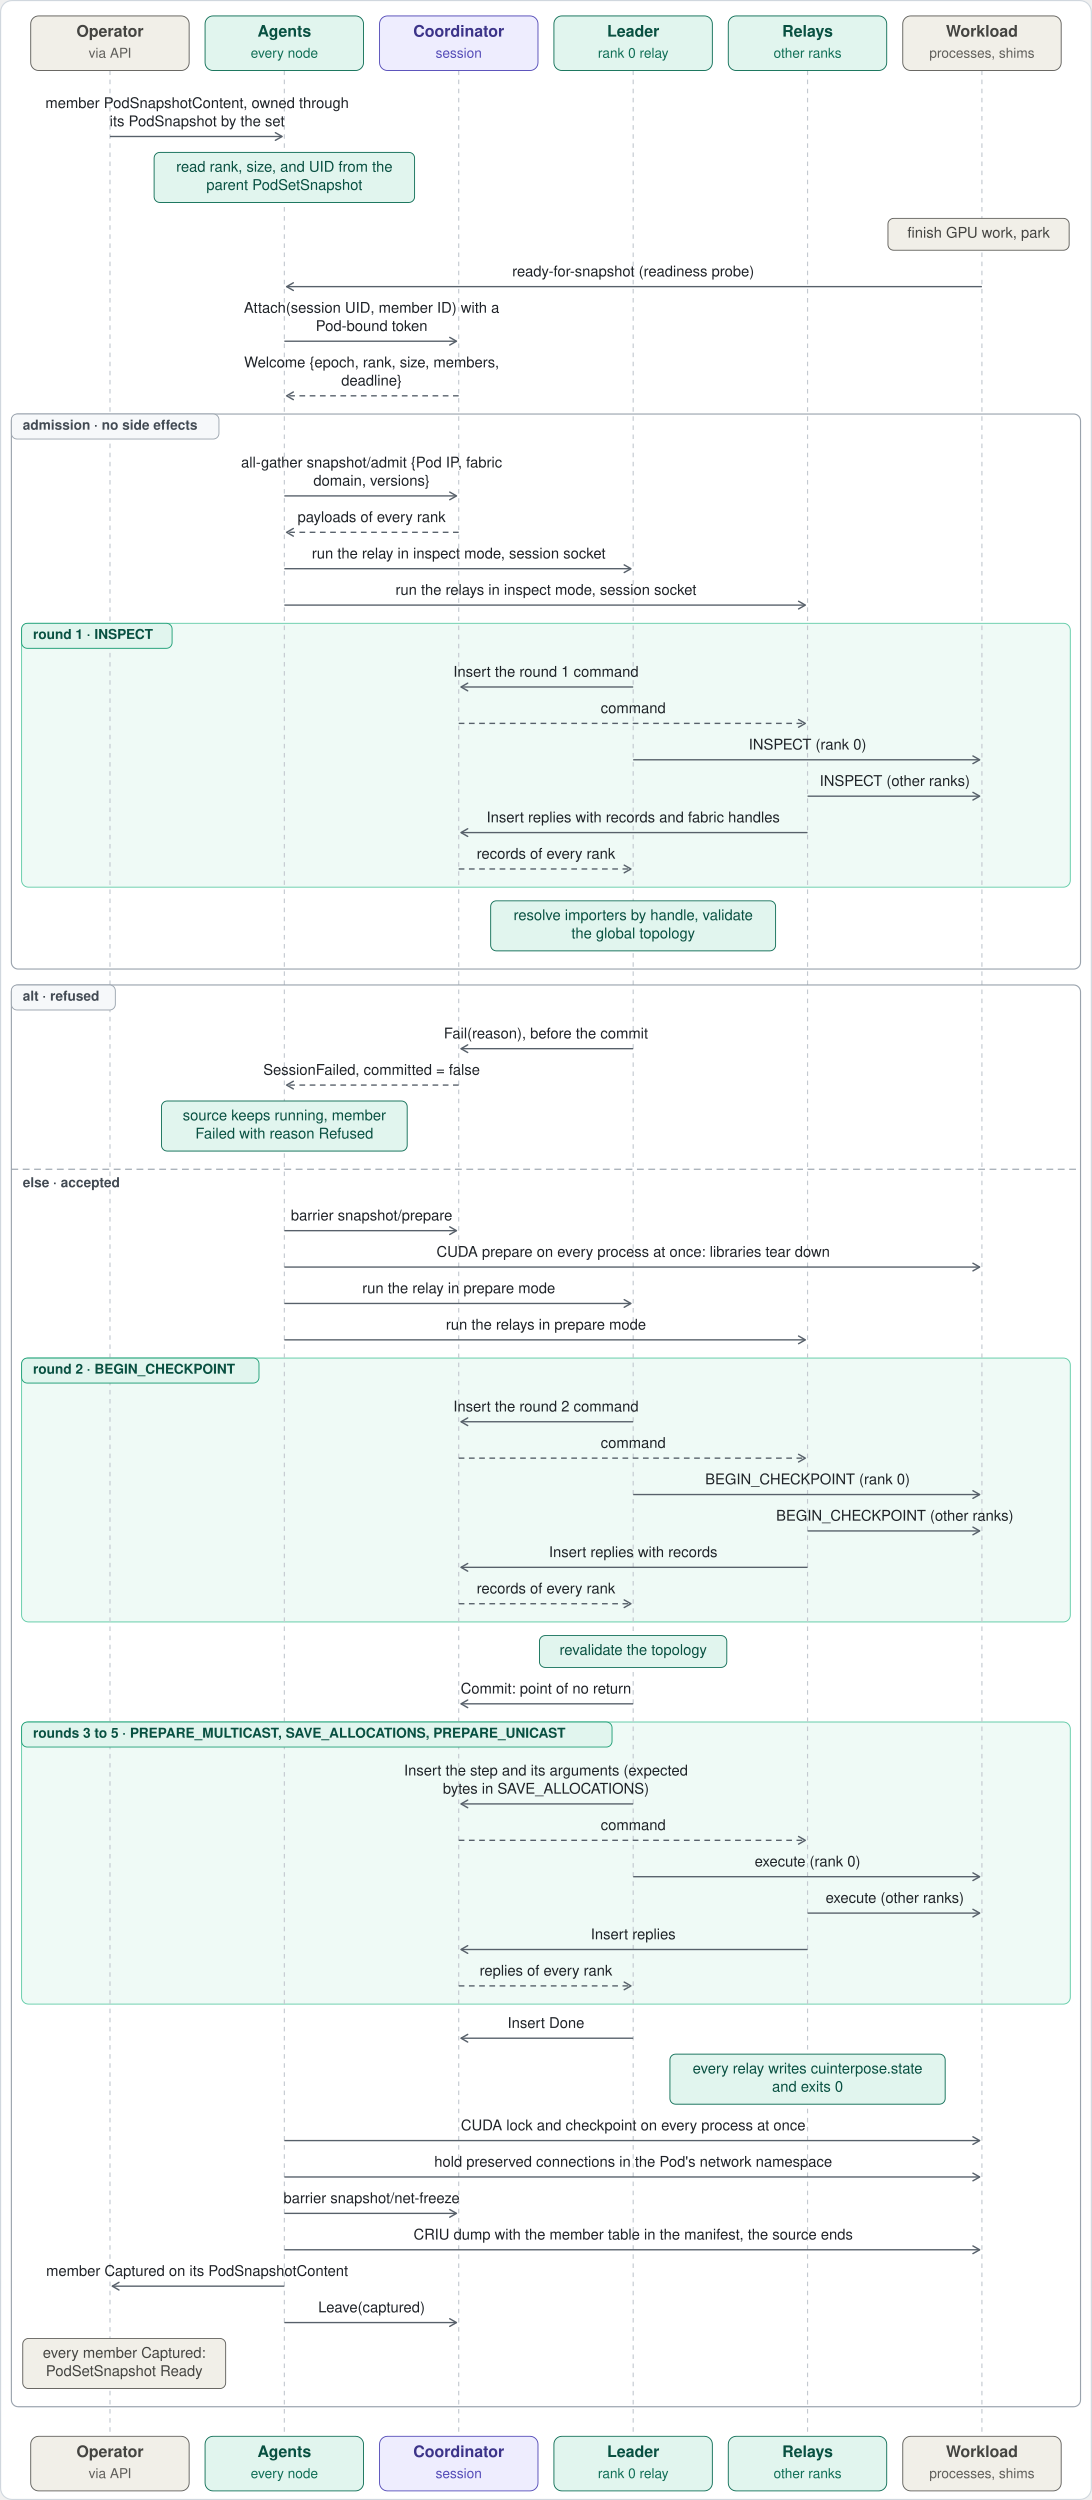
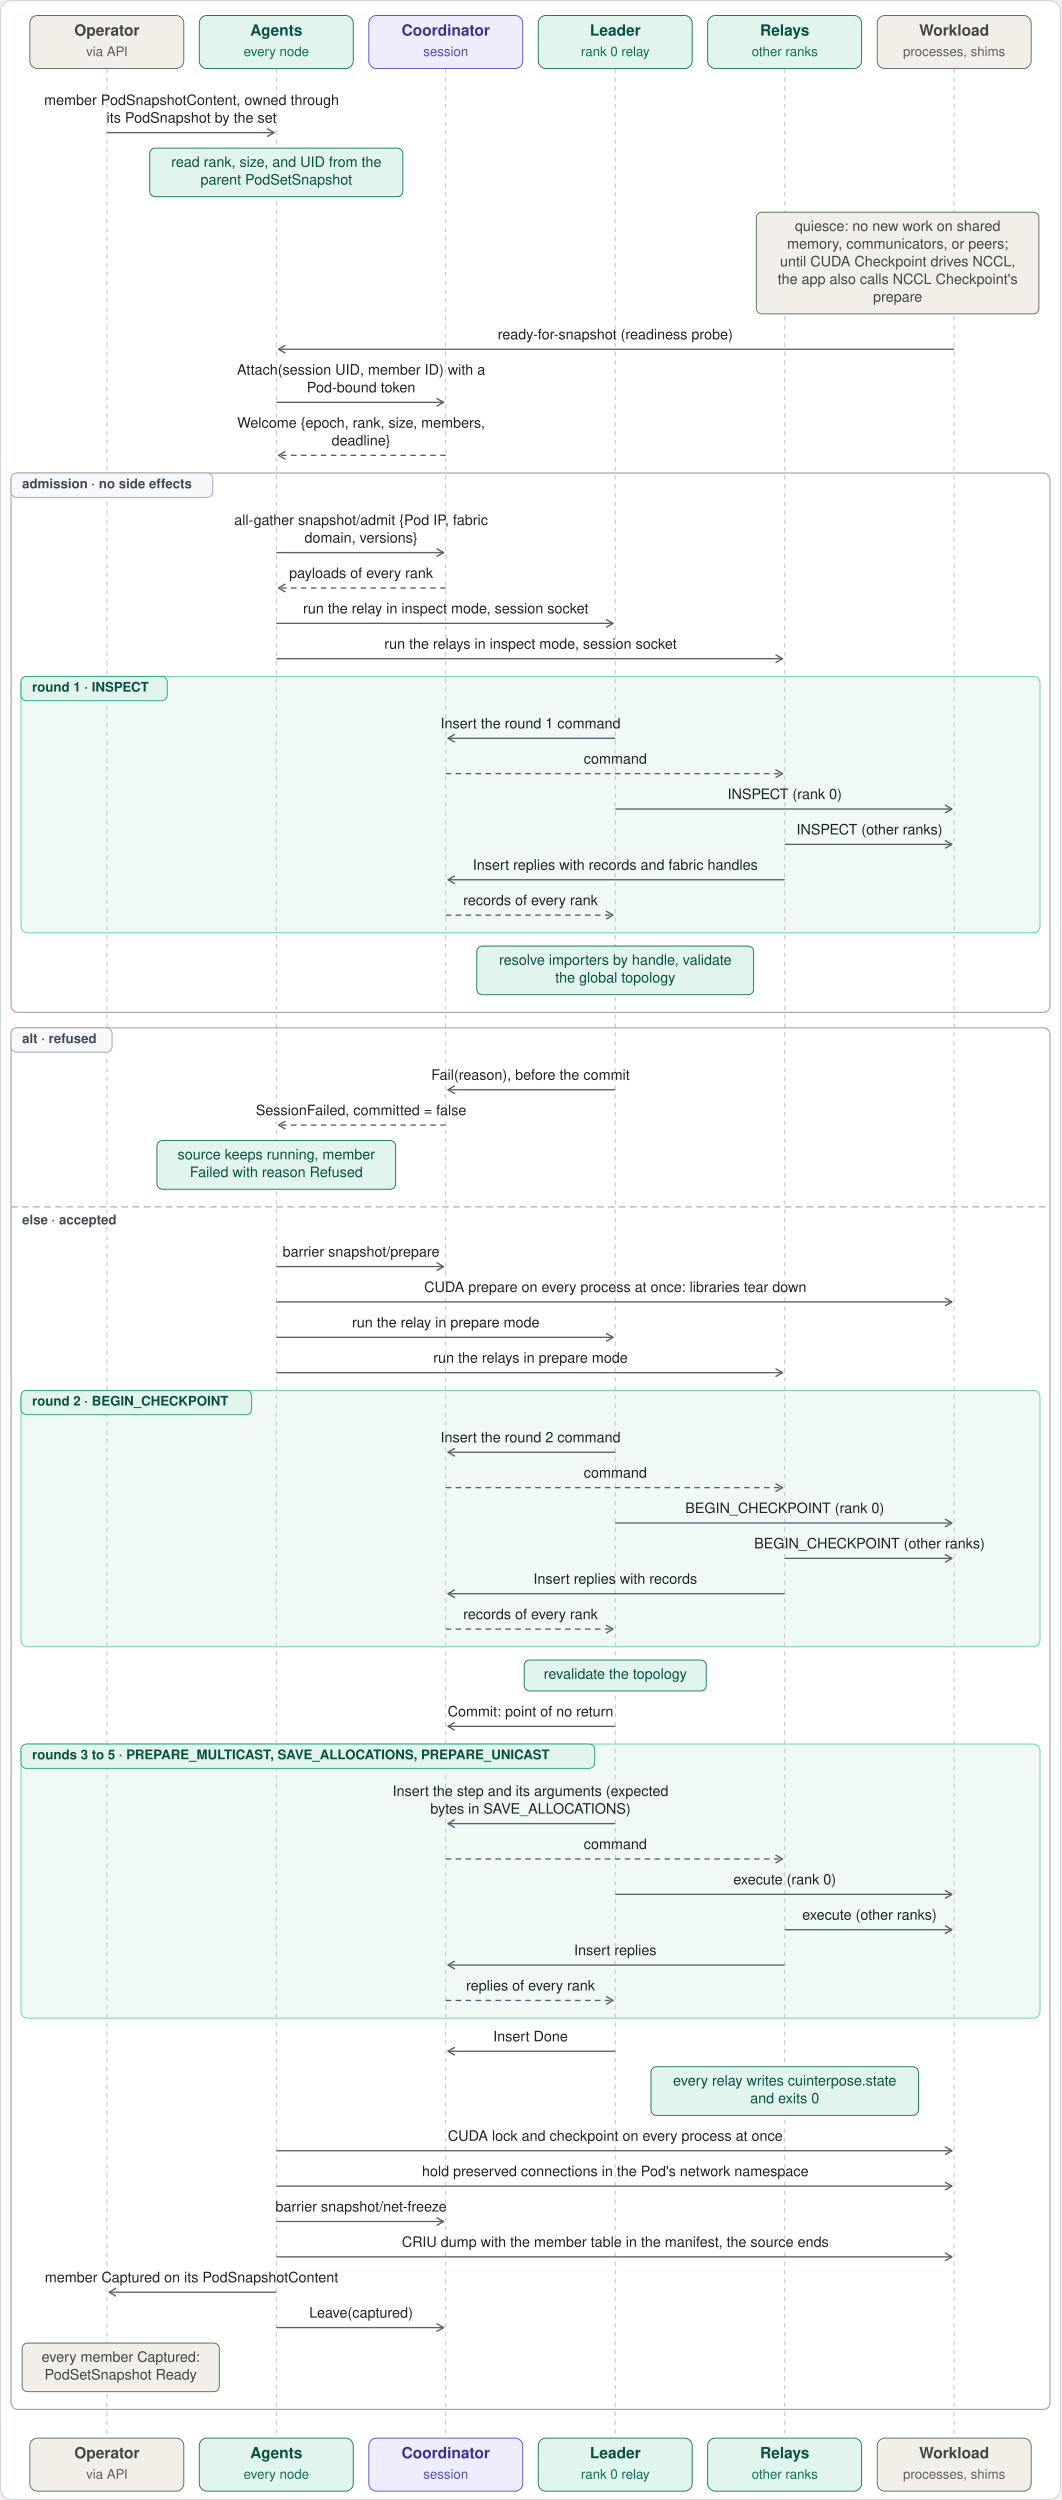
- <svg xmlns="http://www.w3.org/2000/svg" width="960" height="2198" viewBox="0 0 960 2198" role="img" aria-labelledby="title desc">
+ <svg xmlns="http://www.w3.org/2000/svg" width="960" height="2262" viewBox="0 0 960 2262" role="img" aria-labelledby="title desc">
  <style>
text{font-family:Helvetica,Arial,"Liberation Sans",sans-serif}
.bg{fill:#ffffff;stroke:#d0d7de}
.tx{fill:#1f2328}.tm{fill:#59636e}
.life{stroke:#c3c9d0}.arw{stroke:#57606a}.arwp{stroke:#7F77DD}
.ahp{stroke:#57606a;fill:none}.ahpp{stroke:#7F77DD;fill:none}
.frm{stroke:#9aa3ad;fill:none}.tag{fill:#f6f8fa;stroke:#9aa3ad}.tagt{fill:#424a53}
.note{fill:#f6f8fa;stroke:#c3c9d0}.notet{fill:#424a53}
.rnd{fill:#E1F5EE;fill-opacity:.55;stroke:#5DCAA5}.rndtag{fill:#E1F5EE;stroke:#1D9E75}.rndt{fill:#085041}
.cont{fill:none;stroke:#9aa3ad}.neutral{fill:#f6f8fa;stroke:#9aa3ad}
.k-p{fill:#EEEDFE;stroke:#534AB7}.k-p-t{fill:#3C3489}.k-p-s{fill:#534AB7}
.k-t{fill:#E1F5EE;stroke:#0F6E56}.k-t-t{fill:#085041}.k-t-s{fill:#0F6E56}
.k-g{fill:#F1EFE8;stroke:#5F5E5A}.k-g-t{fill:#444441}.k-g-s{fill:#5F5E5A}
.k-a{fill:#FAEEDA;stroke:#854F0B}.k-a-t{fill:#633806}.k-a-s{fill:#854F0B}
.k-r{fill:#FCEBEB;stroke:#A32D2D}.k-r-t{fill:#791F1F}.k-r-s{fill:#A32D2D}
.dot{fill:#1f2328}
@media (prefers-color-scheme: dark){
.bg{fill:#0d1117;stroke:#30363d}
.tx{fill:#e6edf3}.tm{fill:#9198a1}
.life{stroke:#3d444d}.arw{stroke:#9198a1}.ahp{stroke:#9198a1}
.frm{stroke:#57606a}.tag{fill:#151b23;stroke:#57606a}.tagt{fill:#d1d7e0}
.note{fill:#151b23;stroke:#3d444d}.notet{fill:#d1d7e0}
.rnd{fill:#085041;fill-opacity:.35;stroke:#1D9E75}.rndtag{fill:#085041;stroke:#5DCAA5}.rndt{fill:#E1F5EE}
.cont{stroke:#57606a}.neutral{fill:#151b23;stroke:#57606a}
.k-p{fill:#3C3489;stroke:#AFA9EC}.k-p-t{fill:#EEEDFE}.k-p-s{fill:#CECBF6}
.k-t{fill:#085041;stroke:#5DCAA5}.k-t-t{fill:#E1F5EE}.k-t-s{fill:#9FE1CB}
.k-g{fill:#444441;stroke:#B4B2A9}.k-g-t{fill:#F1EFE8}.k-g-s{fill:#D3D1C7}
.k-a{fill:#633806;stroke:#EF9F27}.k-a-t{fill:#FAEEDA}.k-a-s{fill:#FAC775}
.k-r{fill:#791F1F;stroke:#F09595}.k-r-t{fill:#FCEBEB}.k-r-s{fill:#F7C1C1}
.dot{fill:#e6edf3}
}
</style>
  <defs>
    <marker id="ah" viewBox="0 0 10 10" refX="8.5" refY="5" markerWidth="7" markerHeight="7" orient="auto-start-reverse">
      <path class="ahp" d="M1.5 1L8.5 5L1.5 9" stroke-width="1.5" stroke-linecap="round" stroke-linejoin="round" />
    </marker>
    <marker id="ahP" viewBox="0 0 10 10" refX="8.5" refY="5" markerWidth="7" markerHeight="7" orient="auto-start-reverse">
      <path class="ahpp" d="M1.5 1L8.5 5L1.5 9" stroke-width="1.5" stroke-linecap="round" stroke-linejoin="round" />
    </marker>
  </defs>
-   <rect class="bg" x="0.5" y="0.5" width="959" height="2197" rx="10" />
-   <rect class="rnd" x="19" y="548.0" width="922" height="232.0" rx="6" stroke-width="0.8" />
-   <rect class="rnd" x="19" y="1194.0" width="922" height="232.0" rx="6" stroke-width="0.8" />
-   <rect class="rnd" x="19" y="1514.0" width="922" height="248.0" rx="6" stroke-width="0.8" />
-   <line class="life" x1="96.7" y1="62.0" x2="96.7" y2="2138.0" stroke-width="1" stroke-dasharray="4 4" />
-   <line class="life" x1="250.0" y1="62.0" x2="250.0" y2="2138.0" stroke-width="1" stroke-dasharray="4 4" />
-   <line class="life" x1="403.3" y1="62.0" x2="403.3" y2="2138.0" stroke-width="1" stroke-dasharray="4 4" />
-   <line class="life" x1="556.7" y1="62.0" x2="556.7" y2="2138.0" stroke-width="1" stroke-dasharray="4 4" />
-   <line class="life" x1="710.0" y1="62.0" x2="710.0" y2="2138.0" stroke-width="1" stroke-dasharray="4 4" />
-   <line class="life" x1="863.3" y1="62.0" x2="863.3" y2="2138.0" stroke-width="1" stroke-dasharray="4 4" />
-   <rect class="rndtag" x="19" y="548.0" width="132.3" height="22" rx="5" stroke-width="0.8" />
-   <text x="29.0" y="559.0" class="rndt" font-size="12" font-weight="700" text-anchor="start" dominant-baseline="central">round 1 · INSPECT</text>
-   <rect class="frm" x="10" y="364.0" width="940" height="488.0" rx="6" stroke-width="1" />
-   <rect class="tag" x="10" y="364.0" width="182.5" height="22" rx="5" stroke-width="0.8" />
-   <text x="20.0" y="375.0" class="tagt" font-size="12" font-weight="700" text-anchor="start" dominant-baseline="central">admission · no side effects</text>
-   <rect class="rndtag" x="19" y="1194.0" width="208.7" height="22" rx="5" stroke-width="0.8" />
-   <text x="29.0" y="1205.0" class="rndt" font-size="12" font-weight="700" text-anchor="start" dominant-baseline="central">round 2 · BEGIN_CHECKPOINT</text>
-   <rect class="rndtag" x="19" y="1514.0" width="519.1" height="22" rx="5" stroke-width="0.8" />
-   <text x="29.0" y="1525.0" class="rndt" font-size="12" font-weight="700" text-anchor="start" dominant-baseline="central">rounds 3 to 5 · PREPARE_MULTICAST, SAVE_ALLOCATIONS, PREPARE_UNICAST</text>
-   <rect class="frm" x="10" y="866.0" width="940" height="1250.0" rx="6" stroke-width="1" />
-   <rect class="tag" x="10" y="866.0" width="91.4" height="22" rx="5" stroke-width="0.8" />
-   <text x="20.0" y="877.0" class="tagt" font-size="12" font-weight="700" text-anchor="start" dominant-baseline="central">alt · refused</text>
-   <line class="frm" x1="10.0" y1="1028.0" x2="950.0" y2="1028.0" stroke-width="1" stroke-dasharray="6 4" />
-   <text x="20.0" y="1041.0" class="tagt" font-size="12" font-weight="700" text-anchor="start" dominant-baseline="central">else · accepted</text>
+   <rect class="bg" x="0.5" y="0.5" width="959" height="2261" rx="10" />
+   <rect class="rnd" x="19" y="612.0" width="922" height="232.0" rx="6" stroke-width="0.8" />
+   <rect class="rnd" x="19" y="1258.0" width="922" height="232.0" rx="6" stroke-width="0.8" />
+   <rect class="rnd" x="19" y="1578.0" width="922" height="248.0" rx="6" stroke-width="0.8" />
+   <line class="life" x1="96.7" y1="62.0" x2="96.7" y2="2202.0" stroke-width="1" stroke-dasharray="4 4" />
+   <line class="life" x1="250.0" y1="62.0" x2="250.0" y2="2202.0" stroke-width="1" stroke-dasharray="4 4" />
+   <line class="life" x1="403.3" y1="62.0" x2="403.3" y2="2202.0" stroke-width="1" stroke-dasharray="4 4" />
+   <line class="life" x1="556.7" y1="62.0" x2="556.7" y2="2202.0" stroke-width="1" stroke-dasharray="4 4" />
+   <line class="life" x1="710.0" y1="62.0" x2="710.0" y2="2202.0" stroke-width="1" stroke-dasharray="4 4" />
+   <line class="life" x1="863.3" y1="62.0" x2="863.3" y2="2202.0" stroke-width="1" stroke-dasharray="4 4" />
+   <rect class="rndtag" x="19" y="612.0" width="132.3" height="22" rx="5" stroke-width="0.8" />
+   <text x="29.0" y="623.0" class="rndt" font-size="12" font-weight="700" text-anchor="start" dominant-baseline="central">round 1 · INSPECT</text>
+   <rect class="frm" x="10" y="428.0" width="940" height="488.0" rx="6" stroke-width="1" />
+   <rect class="tag" x="10" y="428.0" width="182.5" height="22" rx="5" stroke-width="0.8" />
+   <text x="20.0" y="439.0" class="tagt" font-size="12" font-weight="700" text-anchor="start" dominant-baseline="central">admission · no side effects</text>
+   <rect class="rndtag" x="19" y="1258.0" width="208.7" height="22" rx="5" stroke-width="0.8" />
+   <text x="29.0" y="1269.0" class="rndt" font-size="12" font-weight="700" text-anchor="start" dominant-baseline="central">round 2 · BEGIN_CHECKPOINT</text>
+   <rect class="rndtag" x="19" y="1578.0" width="519.1" height="22" rx="5" stroke-width="0.8" />
+   <text x="29.0" y="1589.0" class="rndt" font-size="12" font-weight="700" text-anchor="start" dominant-baseline="central">rounds 3 to 5 · PREPARE_MULTICAST, SAVE_ALLOCATIONS, PREPARE_UNICAST</text>
+   <rect class="frm" x="10" y="930.0" width="940" height="1250.0" rx="6" stroke-width="1" />
+   <rect class="tag" x="10" y="930.0" width="91.4" height="22" rx="5" stroke-width="0.8" />
+   <text x="20.0" y="941.0" class="tagt" font-size="12" font-weight="700" text-anchor="start" dominant-baseline="central">alt · refused</text>
+   <line class="frm" x1="10.0" y1="1092.0" x2="950.0" y2="1092.0" stroke-width="1" stroke-dasharray="6 4" />
+   <text x="20.0" y="1105.0" class="tagt" font-size="12" font-weight="700" text-anchor="start" dominant-baseline="central">else · accepted</text>
  <text x="173.3" y="92.0" class="tx" font-size="13" font-weight="400" text-anchor="middle" dominant-baseline="central">member PodSnapshotContent, owned through</text>
  <text x="173.3" y="108.0" class="tx" font-size="13" font-weight="400" text-anchor="middle" dominant-baseline="central">its PodSnapshot by the set</text>
  <line class="arw" x1="96.7" y1="120.0" x2="248.0" y2="120.0" stroke-width="1.2" marker-end="url(#ah)" />
  <rect class="k-t" x="135.5" y="134.0" width="229.0" height="44" rx="5" stroke-width="0.8" />
  <text x="250.0" y="148.0" class="k-t-t" font-size="13" font-weight="400" text-anchor="middle" dominant-baseline="central">read rank, size, and UID from the</text>
  <text x="250.0" y="164.0" class="k-t-t" font-size="13" font-weight="400" text-anchor="middle" dominant-baseline="central">parent PodSetSnapshot</text>
-   <rect class="k-g" x="780.7" y="192.0" width="159.3" height="28" rx="5" stroke-width="0.8" />
-   <text x="860.4" y="206.0" class="k-g-t" font-size="13" font-weight="400" text-anchor="middle" dominant-baseline="central">finish GPU work, park</text>
-   <text x="556.7" y="240.0" class="tx" font-size="13" font-weight="400" text-anchor="middle" dominant-baseline="central">ready-for-snapshot (readiness probe)</text>
-   <line class="arw" x1="863.3" y1="252.0" x2="252.0" y2="252.0" stroke-width="1.2" marker-end="url(#ah)" />
-   <text x="326.7" y="272.0" class="tx" font-size="13" font-weight="400" text-anchor="middle" dominant-baseline="central">Attach(session UID, member ID) with a</text>
-   <text x="326.7" y="288.0" class="tx" font-size="13" font-weight="400" text-anchor="middle" dominant-baseline="central">Pod-bound token</text>
-   <line class="arw" x1="250.0" y1="300.0" x2="401.3" y2="300.0" stroke-width="1.2" marker-end="url(#ah)" />
-   <text x="326.7" y="320.0" class="tx" font-size="13" font-weight="400" text-anchor="middle" dominant-baseline="central">Welcome {epoch, rank, size, members,</text>
-   <text x="326.7" y="336.0" class="tx" font-size="13" font-weight="400" text-anchor="middle" dominant-baseline="central">deadline}</text>
-   <line class="arw" x1="403.3" y1="348.0" x2="252.0" y2="348.0" stroke-width="1.2" stroke-dasharray="5 4" marker-end="url(#ah)" />
-   <text x="326.7" y="408.0" class="tx" font-size="13" font-weight="400" text-anchor="middle" dominant-baseline="central">all-gather snapshot/admit {Pod IP, fabric</text>
-   <text x="326.7" y="424.0" class="tx" font-size="13" font-weight="400" text-anchor="middle" dominant-baseline="central">domain, versions}</text>
-   <line class="arw" x1="250.0" y1="436.0" x2="401.3" y2="436.0" stroke-width="1.2" marker-end="url(#ah)" />
-   <text x="326.7" y="456.0" class="tx" font-size="13" font-weight="400" text-anchor="middle" dominant-baseline="central">payloads of every rank</text>
-   <line class="arw" x1="403.3" y1="468.0" x2="252.0" y2="468.0" stroke-width="1.2" stroke-dasharray="5 4" marker-end="url(#ah)" />
-   <text x="403.3" y="488.0" class="tx" font-size="13" font-weight="400" text-anchor="middle" dominant-baseline="central">run the relay in inspect mode, session socket</text>
-   <line class="arw" x1="250.0" y1="500.0" x2="554.7" y2="500.0" stroke-width="1.2" marker-end="url(#ah)" />
-   <text x="480.0" y="520.0" class="tx" font-size="13" font-weight="400" text-anchor="middle" dominant-baseline="central">run the relays in inspect mode, session socket</text>
-   <line class="arw" x1="250.0" y1="532.0" x2="708.0" y2="532.0" stroke-width="1.2" marker-end="url(#ah)" />
-   <text x="480.0" y="592.0" class="tx" font-size="13" font-weight="400" text-anchor="middle" dominant-baseline="central">Insert the round 1 command</text>
-   <line class="arw" x1="556.7" y1="604.0" x2="405.3" y2="604.0" stroke-width="1.2" marker-end="url(#ah)" />
-   <text x="556.7" y="624.0" class="tx" font-size="13" font-weight="400" text-anchor="middle" dominant-baseline="central">command</text>
-   <line class="arw" x1="403.3" y1="636.0" x2="708.0" y2="636.0" stroke-width="1.2" stroke-dasharray="5 4" marker-end="url(#ah)" />
-   <text x="710.0" y="656.0" class="tx" font-size="13" font-weight="400" text-anchor="middle" dominant-baseline="central">INSPECT (rank 0)</text>
-   <line class="arw" x1="556.7" y1="668.0" x2="861.3" y2="668.0" stroke-width="1.2" marker-end="url(#ah)" />
-   <text x="786.7" y="688.0" class="tx" font-size="13" font-weight="400" text-anchor="middle" dominant-baseline="central">INSPECT (other ranks)</text>
-   <line class="arw" x1="710.0" y1="700.0" x2="861.3" y2="700.0" stroke-width="1.2" marker-end="url(#ah)" />
-   <text x="556.7" y="720.0" class="tx" font-size="13" font-weight="400" text-anchor="middle" dominant-baseline="central">Insert replies with records and fabric handles</text>
-   <line class="arw" x1="710.0" y1="732.0" x2="405.3" y2="732.0" stroke-width="1.2" marker-end="url(#ah)" />
-   <text x="480.0" y="752.0" class="tx" font-size="13" font-weight="400" text-anchor="middle" dominant-baseline="central">records of every rank</text>
-   <line class="arw" x1="403.3" y1="764.0" x2="554.7" y2="764.0" stroke-width="1.2" stroke-dasharray="5 4" marker-end="url(#ah)" />
-   <rect class="k-t" x="431.4" y="792.0" width="250.5" height="44" rx="5" stroke-width="0.8" />
-   <text x="556.7" y="806.0" class="k-t-t" font-size="13" font-weight="400" text-anchor="middle" dominant-baseline="central">resolve importers by handle, validate</text>
-   <text x="556.7" y="822.0" class="k-t-t" font-size="13" font-weight="400" text-anchor="middle" dominant-baseline="central">the global topology</text>
-   <text x="480.0" y="910.0" class="tx" font-size="13" font-weight="400" text-anchor="middle" dominant-baseline="central">Fail(reason), before the commit</text>
-   <line class="arw" x1="556.7" y1="922.0" x2="405.3" y2="922.0" stroke-width="1.2" marker-end="url(#ah)" />
-   <text x="326.7" y="942.0" class="tx" font-size="13" font-weight="400" text-anchor="middle" dominant-baseline="central">SessionFailed, committed = false</text>
-   <line class="arw" x1="403.3" y1="954.0" x2="252.0" y2="954.0" stroke-width="1.2" stroke-dasharray="5 4" marker-end="url(#ah)" />
-   <rect class="k-t" x="142.0" y="968.0" width="216.0" height="44" rx="5" stroke-width="0.8" />
-   <text x="250.0" y="982.0" class="k-t-t" font-size="13" font-weight="400" text-anchor="middle" dominant-baseline="central">source keeps running, member</text>
-   <text x="250.0" y="998.0" class="k-t-t" font-size="13" font-weight="400" text-anchor="middle" dominant-baseline="central">Failed with reason Refused</text>
-   <text x="326.7" y="1070.0" class="tx" font-size="13" font-weight="400" text-anchor="middle" dominant-baseline="central">barrier snapshot/prepare</text>
-   <line class="arw" x1="250.0" y1="1082.0" x2="401.3" y2="1082.0" stroke-width="1.2" marker-end="url(#ah)" />
-   <text x="556.7" y="1102.0" class="tx" font-size="13" font-weight="400" text-anchor="middle" dominant-baseline="central">CUDA prepare on every process at once: libraries tear down</text>
-   <line class="arw" x1="250.0" y1="1114.0" x2="861.3" y2="1114.0" stroke-width="1.2" marker-end="url(#ah)" />
-   <text x="403.3" y="1134.0" class="tx" font-size="13" font-weight="400" text-anchor="middle" dominant-baseline="central">run the relay in prepare mode</text>
-   <line class="arw" x1="250.0" y1="1146.0" x2="554.7" y2="1146.0" stroke-width="1.2" marker-end="url(#ah)" />
-   <text x="480.0" y="1166.0" class="tx" font-size="13" font-weight="400" text-anchor="middle" dominant-baseline="central">run the relays in prepare mode</text>
-   <line class="arw" x1="250.0" y1="1178.0" x2="708.0" y2="1178.0" stroke-width="1.2" marker-end="url(#ah)" />
-   <text x="480.0" y="1238.0" class="tx" font-size="13" font-weight="400" text-anchor="middle" dominant-baseline="central">Insert the round 2 command</text>
-   <line class="arw" x1="556.7" y1="1250.0" x2="405.3" y2="1250.0" stroke-width="1.2" marker-end="url(#ah)" />
-   <text x="556.7" y="1270.0" class="tx" font-size="13" font-weight="400" text-anchor="middle" dominant-baseline="central">command</text>
-   <line class="arw" x1="403.3" y1="1282.0" x2="708.0" y2="1282.0" stroke-width="1.2" stroke-dasharray="5 4" marker-end="url(#ah)" />
-   <text x="710.0" y="1302.0" class="tx" font-size="13" font-weight="400" text-anchor="middle" dominant-baseline="central">BEGIN_CHECKPOINT (rank 0)</text>
-   <line class="arw" x1="556.7" y1="1314.0" x2="861.3" y2="1314.0" stroke-width="1.2" marker-end="url(#ah)" />
-   <text x="786.7" y="1334.0" class="tx" font-size="13" font-weight="400" text-anchor="middle" dominant-baseline="central">BEGIN_CHECKPOINT (other ranks)</text>
-   <line class="arw" x1="710.0" y1="1346.0" x2="861.3" y2="1346.0" stroke-width="1.2" marker-end="url(#ah)" />
-   <text x="556.7" y="1366.0" class="tx" font-size="13" font-weight="400" text-anchor="middle" dominant-baseline="central">Insert replies with records</text>
-   <line class="arw" x1="710.0" y1="1378.0" x2="405.3" y2="1378.0" stroke-width="1.2" marker-end="url(#ah)" />
-   <text x="480.0" y="1398.0" class="tx" font-size="13" font-weight="400" text-anchor="middle" dominant-baseline="central">records of every rank</text>
-   <line class="arw" x1="403.3" y1="1410.0" x2="554.7" y2="1410.0" stroke-width="1.2" stroke-dasharray="5 4" marker-end="url(#ah)" />
-   <rect class="k-t" x="474.3" y="1438.0" width="164.7" height="28" rx="5" stroke-width="0.8" />
-   <text x="556.7" y="1452.0" class="k-t-t" font-size="13" font-weight="400" text-anchor="middle" dominant-baseline="central">revalidate the topology</text>
-   <text x="480.0" y="1486.0" class="tx" font-size="13" font-weight="400" text-anchor="middle" dominant-baseline="central">Commit: point of no return</text>
-   <line class="arw" x1="556.7" y1="1498.0" x2="405.3" y2="1498.0" stroke-width="1.2" marker-end="url(#ah)" />
-   <text x="480.0" y="1558.0" class="tx" font-size="13" font-weight="400" text-anchor="middle" dominant-baseline="central">Insert the step and its arguments (expected</text>
-   <text x="480.0" y="1574.0" class="tx" font-size="13" font-weight="400" text-anchor="middle" dominant-baseline="central">bytes in SAVE_ALLOCATIONS)</text>
-   <line class="arw" x1="556.7" y1="1586.0" x2="405.3" y2="1586.0" stroke-width="1.2" marker-end="url(#ah)" />
-   <text x="556.7" y="1606.0" class="tx" font-size="13" font-weight="400" text-anchor="middle" dominant-baseline="central">command</text>
-   <line class="arw" x1="403.3" y1="1618.0" x2="708.0" y2="1618.0" stroke-width="1.2" stroke-dasharray="5 4" marker-end="url(#ah)" />
-   <text x="710.0" y="1638.0" class="tx" font-size="13" font-weight="400" text-anchor="middle" dominant-baseline="central">execute (rank 0)</text>
-   <line class="arw" x1="556.7" y1="1650.0" x2="861.3" y2="1650.0" stroke-width="1.2" marker-end="url(#ah)" />
-   <text x="786.7" y="1670.0" class="tx" font-size="13" font-weight="400" text-anchor="middle" dominant-baseline="central">execute (other ranks)</text>
-   <line class="arw" x1="710.0" y1="1682.0" x2="861.3" y2="1682.0" stroke-width="1.2" marker-end="url(#ah)" />
-   <text x="556.7" y="1702.0" class="tx" font-size="13" font-weight="400" text-anchor="middle" dominant-baseline="central">Insert replies</text>
-   <line class="arw" x1="710.0" y1="1714.0" x2="405.3" y2="1714.0" stroke-width="1.2" marker-end="url(#ah)" />
-   <text x="480.0" y="1734.0" class="tx" font-size="13" font-weight="400" text-anchor="middle" dominant-baseline="central">replies of every rank</text>
-   <line class="arw" x1="403.3" y1="1746.0" x2="554.7" y2="1746.0" stroke-width="1.2" stroke-dasharray="5 4" marker-end="url(#ah)" />
-   <text x="480.0" y="1780.0" class="tx" font-size="13" font-weight="400" text-anchor="middle" dominant-baseline="central">Insert Done</text>
-   <line class="arw" x1="556.7" y1="1792.0" x2="405.3" y2="1792.0" stroke-width="1.2" marker-end="url(#ah)" />
-   <rect class="k-t" x="589.0" y="1806.0" width="242.0" height="44" rx="5" stroke-width="0.8" />
-   <text x="710.0" y="1820.0" class="k-t-t" font-size="13" font-weight="400" text-anchor="middle" dominant-baseline="central">every relay writes cuinterpose.state</text>
-   <text x="710.0" y="1836.0" class="k-t-t" font-size="13" font-weight="400" text-anchor="middle" dominant-baseline="central">and exits 0</text>
-   <text x="556.7" y="1870.0" class="tx" font-size="13" font-weight="400" text-anchor="middle" dominant-baseline="central">CUDA lock and checkpoint on every process at once</text>
-   <line class="arw" x1="250.0" y1="1882.0" x2="861.3" y2="1882.0" stroke-width="1.2" marker-end="url(#ah)" />
-   <text x="556.7" y="1902.0" class="tx" font-size="13" font-weight="400" text-anchor="middle" dominant-baseline="central">hold preserved connections in the Pod's network namespace</text>
-   <line class="arw" x1="250.0" y1="1914.0" x2="861.3" y2="1914.0" stroke-width="1.2" marker-end="url(#ah)" />
-   <text x="326.7" y="1934.0" class="tx" font-size="13" font-weight="400" text-anchor="middle" dominant-baseline="central">barrier snapshot/net-freeze</text>
-   <line class="arw" x1="250.0" y1="1946.0" x2="401.3" y2="1946.0" stroke-width="1.2" marker-end="url(#ah)" />
-   <text x="556.7" y="1966.0" class="tx" font-size="13" font-weight="400" text-anchor="middle" dominant-baseline="central">CRIU dump with the member table in the manifest, the source ends</text>
+   <rect class="k-g" x="684.3" y="192.0" width="255.7" height="92" rx="5" stroke-width="0.8" />
+   <text x="812.2" y="206.0" class="k-g-t" font-size="13" font-weight="400" text-anchor="middle" dominant-baseline="central">quiesce: no new work on shared</text>
+   <text x="812.2" y="222.0" class="k-g-t" font-size="13" font-weight="400" text-anchor="middle" dominant-baseline="central">memory, communicators, or peers;</text>
+   <text x="812.2" y="238.0" class="k-g-t" font-size="13" font-weight="400" text-anchor="middle" dominant-baseline="central">until CUDA Checkpoint drives NCCL,</text>
+   <text x="812.2" y="254.0" class="k-g-t" font-size="13" font-weight="400" text-anchor="middle" dominant-baseline="central">the app also calls NCCL Checkpoint's</text>
+   <text x="812.2" y="270.0" class="k-g-t" font-size="13" font-weight="400" text-anchor="middle" dominant-baseline="central">prepare</text>
+   <text x="556.7" y="304.0" class="tx" font-size="13" font-weight="400" text-anchor="middle" dominant-baseline="central">ready-for-snapshot (readiness probe)</text>
+   <line class="arw" x1="863.3" y1="316.0" x2="252.0" y2="316.0" stroke-width="1.2" marker-end="url(#ah)" />
+   <text x="326.7" y="336.0" class="tx" font-size="13" font-weight="400" text-anchor="middle" dominant-baseline="central">Attach(session UID, member ID) with a</text>
+   <text x="326.7" y="352.0" class="tx" font-size="13" font-weight="400" text-anchor="middle" dominant-baseline="central">Pod-bound token</text>
+   <line class="arw" x1="250.0" y1="364.0" x2="401.3" y2="364.0" stroke-width="1.2" marker-end="url(#ah)" />
+   <text x="326.7" y="384.0" class="tx" font-size="13" font-weight="400" text-anchor="middle" dominant-baseline="central">Welcome {epoch, rank, size, members,</text>
+   <text x="326.7" y="400.0" class="tx" font-size="13" font-weight="400" text-anchor="middle" dominant-baseline="central">deadline}</text>
+   <line class="arw" x1="403.3" y1="412.0" x2="252.0" y2="412.0" stroke-width="1.2" stroke-dasharray="5 4" marker-end="url(#ah)" />
+   <text x="326.7" y="472.0" class="tx" font-size="13" font-weight="400" text-anchor="middle" dominant-baseline="central">all-gather snapshot/admit {Pod IP, fabric</text>
+   <text x="326.7" y="488.0" class="tx" font-size="13" font-weight="400" text-anchor="middle" dominant-baseline="central">domain, versions}</text>
+   <line class="arw" x1="250.0" y1="500.0" x2="401.3" y2="500.0" stroke-width="1.2" marker-end="url(#ah)" />
+   <text x="326.7" y="520.0" class="tx" font-size="13" font-weight="400" text-anchor="middle" dominant-baseline="central">payloads of every rank</text>
+   <line class="arw" x1="403.3" y1="532.0" x2="252.0" y2="532.0" stroke-width="1.2" stroke-dasharray="5 4" marker-end="url(#ah)" />
+   <text x="403.3" y="552.0" class="tx" font-size="13" font-weight="400" text-anchor="middle" dominant-baseline="central">run the relay in inspect mode, session socket</text>
+   <line class="arw" x1="250.0" y1="564.0" x2="554.7" y2="564.0" stroke-width="1.2" marker-end="url(#ah)" />
+   <text x="480.0" y="584.0" class="tx" font-size="13" font-weight="400" text-anchor="middle" dominant-baseline="central">run the relays in inspect mode, session socket</text>
+   <line class="arw" x1="250.0" y1="596.0" x2="708.0" y2="596.0" stroke-width="1.2" marker-end="url(#ah)" />
+   <text x="480.0" y="656.0" class="tx" font-size="13" font-weight="400" text-anchor="middle" dominant-baseline="central">Insert the round 1 command</text>
+   <line class="arw" x1="556.7" y1="668.0" x2="405.3" y2="668.0" stroke-width="1.2" marker-end="url(#ah)" />
+   <text x="556.7" y="688.0" class="tx" font-size="13" font-weight="400" text-anchor="middle" dominant-baseline="central">command</text>
+   <line class="arw" x1="403.3" y1="700.0" x2="708.0" y2="700.0" stroke-width="1.2" stroke-dasharray="5 4" marker-end="url(#ah)" />
+   <text x="710.0" y="720.0" class="tx" font-size="13" font-weight="400" text-anchor="middle" dominant-baseline="central">INSPECT (rank 0)</text>
+   <line class="arw" x1="556.7" y1="732.0" x2="861.3" y2="732.0" stroke-width="1.2" marker-end="url(#ah)" />
+   <text x="786.7" y="752.0" class="tx" font-size="13" font-weight="400" text-anchor="middle" dominant-baseline="central">INSPECT (other ranks)</text>
+   <line class="arw" x1="710.0" y1="764.0" x2="861.3" y2="764.0" stroke-width="1.2" marker-end="url(#ah)" />
+   <text x="556.7" y="784.0" class="tx" font-size="13" font-weight="400" text-anchor="middle" dominant-baseline="central">Insert replies with records and fabric handles</text>
+   <line class="arw" x1="710.0" y1="796.0" x2="405.3" y2="796.0" stroke-width="1.2" marker-end="url(#ah)" />
+   <text x="480.0" y="816.0" class="tx" font-size="13" font-weight="400" text-anchor="middle" dominant-baseline="central">records of every rank</text>
+   <line class="arw" x1="403.3" y1="828.0" x2="554.7" y2="828.0" stroke-width="1.2" stroke-dasharray="5 4" marker-end="url(#ah)" />
+   <rect class="k-t" x="431.4" y="856.0" width="250.5" height="44" rx="5" stroke-width="0.8" />
+   <text x="556.7" y="870.0" class="k-t-t" font-size="13" font-weight="400" text-anchor="middle" dominant-baseline="central">resolve importers by handle, validate</text>
+   <text x="556.7" y="886.0" class="k-t-t" font-size="13" font-weight="400" text-anchor="middle" dominant-baseline="central">the global topology</text>
+   <text x="480.0" y="974.0" class="tx" font-size="13" font-weight="400" text-anchor="middle" dominant-baseline="central">Fail(reason), before the commit</text>
+   <line class="arw" x1="556.7" y1="986.0" x2="405.3" y2="986.0" stroke-width="1.2" marker-end="url(#ah)" />
+   <text x="326.7" y="1006.0" class="tx" font-size="13" font-weight="400" text-anchor="middle" dominant-baseline="central">SessionFailed, committed = false</text>
+   <line class="arw" x1="403.3" y1="1018.0" x2="252.0" y2="1018.0" stroke-width="1.2" stroke-dasharray="5 4" marker-end="url(#ah)" />
+   <rect class="k-t" x="142.0" y="1032.0" width="216.0" height="44" rx="5" stroke-width="0.8" />
+   <text x="250.0" y="1046.0" class="k-t-t" font-size="13" font-weight="400" text-anchor="middle" dominant-baseline="central">source keeps running, member</text>
+   <text x="250.0" y="1062.0" class="k-t-t" font-size="13" font-weight="400" text-anchor="middle" dominant-baseline="central">Failed with reason Refused</text>
+   <text x="326.7" y="1134.0" class="tx" font-size="13" font-weight="400" text-anchor="middle" dominant-baseline="central">barrier snapshot/prepare</text>
+   <line class="arw" x1="250.0" y1="1146.0" x2="401.3" y2="1146.0" stroke-width="1.2" marker-end="url(#ah)" />
+   <text x="556.7" y="1166.0" class="tx" font-size="13" font-weight="400" text-anchor="middle" dominant-baseline="central">CUDA prepare on every process at once: libraries tear down</text>
+   <line class="arw" x1="250.0" y1="1178.0" x2="861.3" y2="1178.0" stroke-width="1.2" marker-end="url(#ah)" />
+   <text x="403.3" y="1198.0" class="tx" font-size="13" font-weight="400" text-anchor="middle" dominant-baseline="central">run the relay in prepare mode</text>
+   <line class="arw" x1="250.0" y1="1210.0" x2="554.7" y2="1210.0" stroke-width="1.2" marker-end="url(#ah)" />
+   <text x="480.0" y="1230.0" class="tx" font-size="13" font-weight="400" text-anchor="middle" dominant-baseline="central">run the relays in prepare mode</text>
+   <line class="arw" x1="250.0" y1="1242.0" x2="708.0" y2="1242.0" stroke-width="1.2" marker-end="url(#ah)" />
+   <text x="480.0" y="1302.0" class="tx" font-size="13" font-weight="400" text-anchor="middle" dominant-baseline="central">Insert the round 2 command</text>
+   <line class="arw" x1="556.7" y1="1314.0" x2="405.3" y2="1314.0" stroke-width="1.2" marker-end="url(#ah)" />
+   <text x="556.7" y="1334.0" class="tx" font-size="13" font-weight="400" text-anchor="middle" dominant-baseline="central">command</text>
+   <line class="arw" x1="403.3" y1="1346.0" x2="708.0" y2="1346.0" stroke-width="1.2" stroke-dasharray="5 4" marker-end="url(#ah)" />
+   <text x="710.0" y="1366.0" class="tx" font-size="13" font-weight="400" text-anchor="middle" dominant-baseline="central">BEGIN_CHECKPOINT (rank 0)</text>
+   <line class="arw" x1="556.7" y1="1378.0" x2="861.3" y2="1378.0" stroke-width="1.2" marker-end="url(#ah)" />
+   <text x="786.7" y="1398.0" class="tx" font-size="13" font-weight="400" text-anchor="middle" dominant-baseline="central">BEGIN_CHECKPOINT (other ranks)</text>
+   <line class="arw" x1="710.0" y1="1410.0" x2="861.3" y2="1410.0" stroke-width="1.2" marker-end="url(#ah)" />
+   <text x="556.7" y="1430.0" class="tx" font-size="13" font-weight="400" text-anchor="middle" dominant-baseline="central">Insert replies with records</text>
+   <line class="arw" x1="710.0" y1="1442.0" x2="405.3" y2="1442.0" stroke-width="1.2" marker-end="url(#ah)" />
+   <text x="480.0" y="1462.0" class="tx" font-size="13" font-weight="400" text-anchor="middle" dominant-baseline="central">records of every rank</text>
+   <line class="arw" x1="403.3" y1="1474.0" x2="554.7" y2="1474.0" stroke-width="1.2" stroke-dasharray="5 4" marker-end="url(#ah)" />
+   <rect class="k-t" x="474.3" y="1502.0" width="164.7" height="28" rx="5" stroke-width="0.8" />
+   <text x="556.7" y="1516.0" class="k-t-t" font-size="13" font-weight="400" text-anchor="middle" dominant-baseline="central">revalidate the topology</text>
+   <text x="480.0" y="1550.0" class="tx" font-size="13" font-weight="400" text-anchor="middle" dominant-baseline="central">Commit: point of no return</text>
+   <line class="arw" x1="556.7" y1="1562.0" x2="405.3" y2="1562.0" stroke-width="1.2" marker-end="url(#ah)" />
+   <text x="480.0" y="1622.0" class="tx" font-size="13" font-weight="400" text-anchor="middle" dominant-baseline="central">Insert the step and its arguments (expected</text>
+   <text x="480.0" y="1638.0" class="tx" font-size="13" font-weight="400" text-anchor="middle" dominant-baseline="central">bytes in SAVE_ALLOCATIONS)</text>
+   <line class="arw" x1="556.7" y1="1650.0" x2="405.3" y2="1650.0" stroke-width="1.2" marker-end="url(#ah)" />
+   <text x="556.7" y="1670.0" class="tx" font-size="13" font-weight="400" text-anchor="middle" dominant-baseline="central">command</text>
+   <line class="arw" x1="403.3" y1="1682.0" x2="708.0" y2="1682.0" stroke-width="1.2" stroke-dasharray="5 4" marker-end="url(#ah)" />
+   <text x="710.0" y="1702.0" class="tx" font-size="13" font-weight="400" text-anchor="middle" dominant-baseline="central">execute (rank 0)</text>
+   <line class="arw" x1="556.7" y1="1714.0" x2="861.3" y2="1714.0" stroke-width="1.2" marker-end="url(#ah)" />
+   <text x="786.7" y="1734.0" class="tx" font-size="13" font-weight="400" text-anchor="middle" dominant-baseline="central">execute (other ranks)</text>
+   <line class="arw" x1="710.0" y1="1746.0" x2="861.3" y2="1746.0" stroke-width="1.2" marker-end="url(#ah)" />
+   <text x="556.7" y="1766.0" class="tx" font-size="13" font-weight="400" text-anchor="middle" dominant-baseline="central">Insert replies</text>
+   <line class="arw" x1="710.0" y1="1778.0" x2="405.3" y2="1778.0" stroke-width="1.2" marker-end="url(#ah)" />
+   <text x="480.0" y="1798.0" class="tx" font-size="13" font-weight="400" text-anchor="middle" dominant-baseline="central">replies of every rank</text>
+   <line class="arw" x1="403.3" y1="1810.0" x2="554.7" y2="1810.0" stroke-width="1.2" stroke-dasharray="5 4" marker-end="url(#ah)" />
+   <text x="480.0" y="1844.0" class="tx" font-size="13" font-weight="400" text-anchor="middle" dominant-baseline="central">Insert Done</text>
+   <line class="arw" x1="556.7" y1="1856.0" x2="405.3" y2="1856.0" stroke-width="1.2" marker-end="url(#ah)" />
+   <rect class="k-t" x="589.0" y="1870.0" width="242.0" height="44" rx="5" stroke-width="0.8" />
+   <text x="710.0" y="1884.0" class="k-t-t" font-size="13" font-weight="400" text-anchor="middle" dominant-baseline="central">every relay writes cuinterpose.state</text>
+   <text x="710.0" y="1900.0" class="k-t-t" font-size="13" font-weight="400" text-anchor="middle" dominant-baseline="central">and exits 0</text>
+   <text x="556.7" y="1934.0" class="tx" font-size="13" font-weight="400" text-anchor="middle" dominant-baseline="central">CUDA lock and checkpoint on every process at once</text>
+   <line class="arw" x1="250.0" y1="1946.0" x2="861.3" y2="1946.0" stroke-width="1.2" marker-end="url(#ah)" />
+   <text x="556.7" y="1966.0" class="tx" font-size="13" font-weight="400" text-anchor="middle" dominant-baseline="central">hold preserved connections in the Pod's network namespace</text>
  <line class="arw" x1="250.0" y1="1978.0" x2="861.3" y2="1978.0" stroke-width="1.2" marker-end="url(#ah)" />
-   <text x="173.3" y="1998.0" class="tx" font-size="13" font-weight="400" text-anchor="middle" dominant-baseline="central">member Captured on its PodSnapshotContent</text>
-   <line class="arw" x1="250.0" y1="2010.0" x2="98.7" y2="2010.0" stroke-width="1.2" marker-end="url(#ah)" />
-   <text x="326.7" y="2030.0" class="tx" font-size="13" font-weight="400" text-anchor="middle" dominant-baseline="central">Leave(captured)</text>
-   <line class="arw" x1="250.0" y1="2042.0" x2="401.3" y2="2042.0" stroke-width="1.2" marker-end="url(#ah)" />
-   <rect class="k-g" x="20.0" y="2056.0" width="178.4" height="44" rx="5" stroke-width="0.8" />
-   <text x="109.2" y="2070.0" class="k-g-t" font-size="13" font-weight="400" text-anchor="middle" dominant-baseline="central">every member Captured:</text>
-   <text x="109.2" y="2086.0" class="k-g-t" font-size="13" font-weight="400" text-anchor="middle" dominant-baseline="central">PodSetSnapshot Ready</text>
+   <text x="326.7" y="1998.0" class="tx" font-size="13" font-weight="400" text-anchor="middle" dominant-baseline="central">barrier snapshot/net-freeze</text>
+   <line class="arw" x1="250.0" y1="2010.0" x2="401.3" y2="2010.0" stroke-width="1.2" marker-end="url(#ah)" />
+   <text x="556.7" y="2030.0" class="tx" font-size="13" font-weight="400" text-anchor="middle" dominant-baseline="central">CRIU dump with the member table in the manifest, the source ends</text>
+   <line class="arw" x1="250.0" y1="2042.0" x2="861.3" y2="2042.0" stroke-width="1.2" marker-end="url(#ah)" />
+   <text x="173.3" y="2062.0" class="tx" font-size="13" font-weight="400" text-anchor="middle" dominant-baseline="central">member Captured on its PodSnapshotContent</text>
+   <line class="arw" x1="250.0" y1="2074.0" x2="98.7" y2="2074.0" stroke-width="1.2" marker-end="url(#ah)" />
+   <text x="326.7" y="2094.0" class="tx" font-size="13" font-weight="400" text-anchor="middle" dominant-baseline="central">Leave(captured)</text>
+   <line class="arw" x1="250.0" y1="2106.0" x2="401.3" y2="2106.0" stroke-width="1.2" marker-end="url(#ah)" />
+   <rect class="k-g" x="20.0" y="2120.0" width="178.4" height="44" rx="5" stroke-width="0.8" />
+   <text x="109.2" y="2134.0" class="k-g-t" font-size="13" font-weight="400" text-anchor="middle" dominant-baseline="central">every member Captured:</text>
+   <text x="109.2" y="2150.0" class="k-g-t" font-size="13" font-weight="400" text-anchor="middle" dominant-baseline="central">PodSetSnapshot Ready</text>
  <rect class="k-g" x="27.0" y="14.0" width="139.3" height="48.0" rx="7" stroke-width="0.8" />
  <text x="96.7" y="29.0" class="k-g-t" font-size="14" font-weight="700" text-anchor="middle" dominant-baseline="central">Operator</text>
  <text x="96.7" y="48.0" class="k-g-s" font-size="12" font-weight="400" text-anchor="middle" dominant-baseline="central">via API</text>
-   <rect class="k-g" x="27.0" y="2142.0" width="139.3" height="48.0" rx="7" stroke-width="0.8" />
-   <text x="96.7" y="2157.0" class="k-g-t" font-size="14" font-weight="700" text-anchor="middle" dominant-baseline="central">Operator</text>
-   <text x="96.7" y="2176.0" class="k-g-s" font-size="12" font-weight="400" text-anchor="middle" dominant-baseline="central">via API</text>
+   <rect class="k-g" x="27.0" y="2206.0" width="139.3" height="48.0" rx="7" stroke-width="0.8" />
+   <text x="96.7" y="2221.0" class="k-g-t" font-size="14" font-weight="700" text-anchor="middle" dominant-baseline="central">Operator</text>
+   <text x="96.7" y="2240.0" class="k-g-s" font-size="12" font-weight="400" text-anchor="middle" dominant-baseline="central">via API</text>
  <rect class="k-t" x="180.3" y="14.0" width="139.3" height="48.0" rx="7" stroke-width="0.8" />
  <text x="250.0" y="29.0" class="k-t-t" font-size="14" font-weight="700" text-anchor="middle" dominant-baseline="central">Agents</text>
  <text x="250.0" y="48.0" class="k-t-s" font-size="12" font-weight="400" text-anchor="middle" dominant-baseline="central">every node</text>
-   <rect class="k-t" x="180.3" y="2142.0" width="139.3" height="48.0" rx="7" stroke-width="0.8" />
-   <text x="250.0" y="2157.0" class="k-t-t" font-size="14" font-weight="700" text-anchor="middle" dominant-baseline="central">Agents</text>
-   <text x="250.0" y="2176.0" class="k-t-s" font-size="12" font-weight="400" text-anchor="middle" dominant-baseline="central">every node</text>
+   <rect class="k-t" x="180.3" y="2206.0" width="139.3" height="48.0" rx="7" stroke-width="0.8" />
+   <text x="250.0" y="2221.0" class="k-t-t" font-size="14" font-weight="700" text-anchor="middle" dominant-baseline="central">Agents</text>
+   <text x="250.0" y="2240.0" class="k-t-s" font-size="12" font-weight="400" text-anchor="middle" dominant-baseline="central">every node</text>
  <rect class="k-p" x="333.7" y="14.0" width="139.3" height="48.0" rx="7" stroke-width="0.8" />
  <text x="403.3" y="29.0" class="k-p-t" font-size="14" font-weight="700" text-anchor="middle" dominant-baseline="central">Coordinator</text>
  <text x="403.3" y="48.0" class="k-p-s" font-size="12" font-weight="400" text-anchor="middle" dominant-baseline="central">session</text>
-   <rect class="k-p" x="333.7" y="2142.0" width="139.3" height="48.0" rx="7" stroke-width="0.8" />
-   <text x="403.3" y="2157.0" class="k-p-t" font-size="14" font-weight="700" text-anchor="middle" dominant-baseline="central">Coordinator</text>
-   <text x="403.3" y="2176.0" class="k-p-s" font-size="12" font-weight="400" text-anchor="middle" dominant-baseline="central">session</text>
+   <rect class="k-p" x="333.7" y="2206.0" width="139.3" height="48.0" rx="7" stroke-width="0.8" />
+   <text x="403.3" y="2221.0" class="k-p-t" font-size="14" font-weight="700" text-anchor="middle" dominant-baseline="central">Coordinator</text>
+   <text x="403.3" y="2240.0" class="k-p-s" font-size="12" font-weight="400" text-anchor="middle" dominant-baseline="central">session</text>
  <rect class="k-t" x="487.0" y="14.0" width="139.3" height="48.0" rx="7" stroke-width="0.8" />
  <text x="556.7" y="29.0" class="k-t-t" font-size="14" font-weight="700" text-anchor="middle" dominant-baseline="central">Leader</text>
  <text x="556.7" y="48.0" class="k-t-s" font-size="12" font-weight="400" text-anchor="middle" dominant-baseline="central">rank 0 relay</text>
-   <rect class="k-t" x="487.0" y="2142.0" width="139.3" height="48.0" rx="7" stroke-width="0.8" />
-   <text x="556.7" y="2157.0" class="k-t-t" font-size="14" font-weight="700" text-anchor="middle" dominant-baseline="central">Leader</text>
-   <text x="556.7" y="2176.0" class="k-t-s" font-size="12" font-weight="400" text-anchor="middle" dominant-baseline="central">rank 0 relay</text>
+   <rect class="k-t" x="487.0" y="2206.0" width="139.3" height="48.0" rx="7" stroke-width="0.8" />
+   <text x="556.7" y="2221.0" class="k-t-t" font-size="14" font-weight="700" text-anchor="middle" dominant-baseline="central">Leader</text>
+   <text x="556.7" y="2240.0" class="k-t-s" font-size="12" font-weight="400" text-anchor="middle" dominant-baseline="central">rank 0 relay</text>
  <rect class="k-t" x="640.3" y="14.0" width="139.3" height="48.0" rx="7" stroke-width="0.8" />
  <text x="710.0" y="29.0" class="k-t-t" font-size="14" font-weight="700" text-anchor="middle" dominant-baseline="central">Relays</text>
  <text x="710.0" y="48.0" class="k-t-s" font-size="12" font-weight="400" text-anchor="middle" dominant-baseline="central">other ranks</text>
-   <rect class="k-t" x="640.3" y="2142.0" width="139.3" height="48.0" rx="7" stroke-width="0.8" />
-   <text x="710.0" y="2157.0" class="k-t-t" font-size="14" font-weight="700" text-anchor="middle" dominant-baseline="central">Relays</text>
-   <text x="710.0" y="2176.0" class="k-t-s" font-size="12" font-weight="400" text-anchor="middle" dominant-baseline="central">other ranks</text>
+   <rect class="k-t" x="640.3" y="2206.0" width="139.3" height="48.0" rx="7" stroke-width="0.8" />
+   <text x="710.0" y="2221.0" class="k-t-t" font-size="14" font-weight="700" text-anchor="middle" dominant-baseline="central">Relays</text>
+   <text x="710.0" y="2240.0" class="k-t-s" font-size="12" font-weight="400" text-anchor="middle" dominant-baseline="central">other ranks</text>
  <rect class="k-g" x="793.7" y="14.0" width="139.3" height="48.0" rx="7" stroke-width="0.8" />
  <text x="863.3" y="29.0" class="k-g-t" font-size="14" font-weight="700" text-anchor="middle" dominant-baseline="central">Workload</text>
  <text x="863.3" y="48.0" class="k-g-s" font-size="12" font-weight="400" text-anchor="middle" dominant-baseline="central">processes, shims</text>
-   <rect class="k-g" x="793.7" y="2142.0" width="139.3" height="48.0" rx="7" stroke-width="0.8" />
-   <text x="863.3" y="2157.0" class="k-g-t" font-size="14" font-weight="700" text-anchor="middle" dominant-baseline="central">Workload</text>
-   <text x="863.3" y="2176.0" class="k-g-s" font-size="12" font-weight="400" text-anchor="middle" dominant-baseline="central">processes, shims</text>
+   <rect class="k-g" x="793.7" y="2206.0" width="139.3" height="48.0" rx="7" stroke-width="0.8" />
+   <text x="863.3" y="2221.0" class="k-g-t" font-size="14" font-weight="700" text-anchor="middle" dominant-baseline="central">Workload</text>
+   <text x="863.3" y="2240.0" class="k-g-s" font-size="12" font-weight="400" text-anchor="middle" dominant-baseline="central">processes, shims</text>
</svg>
